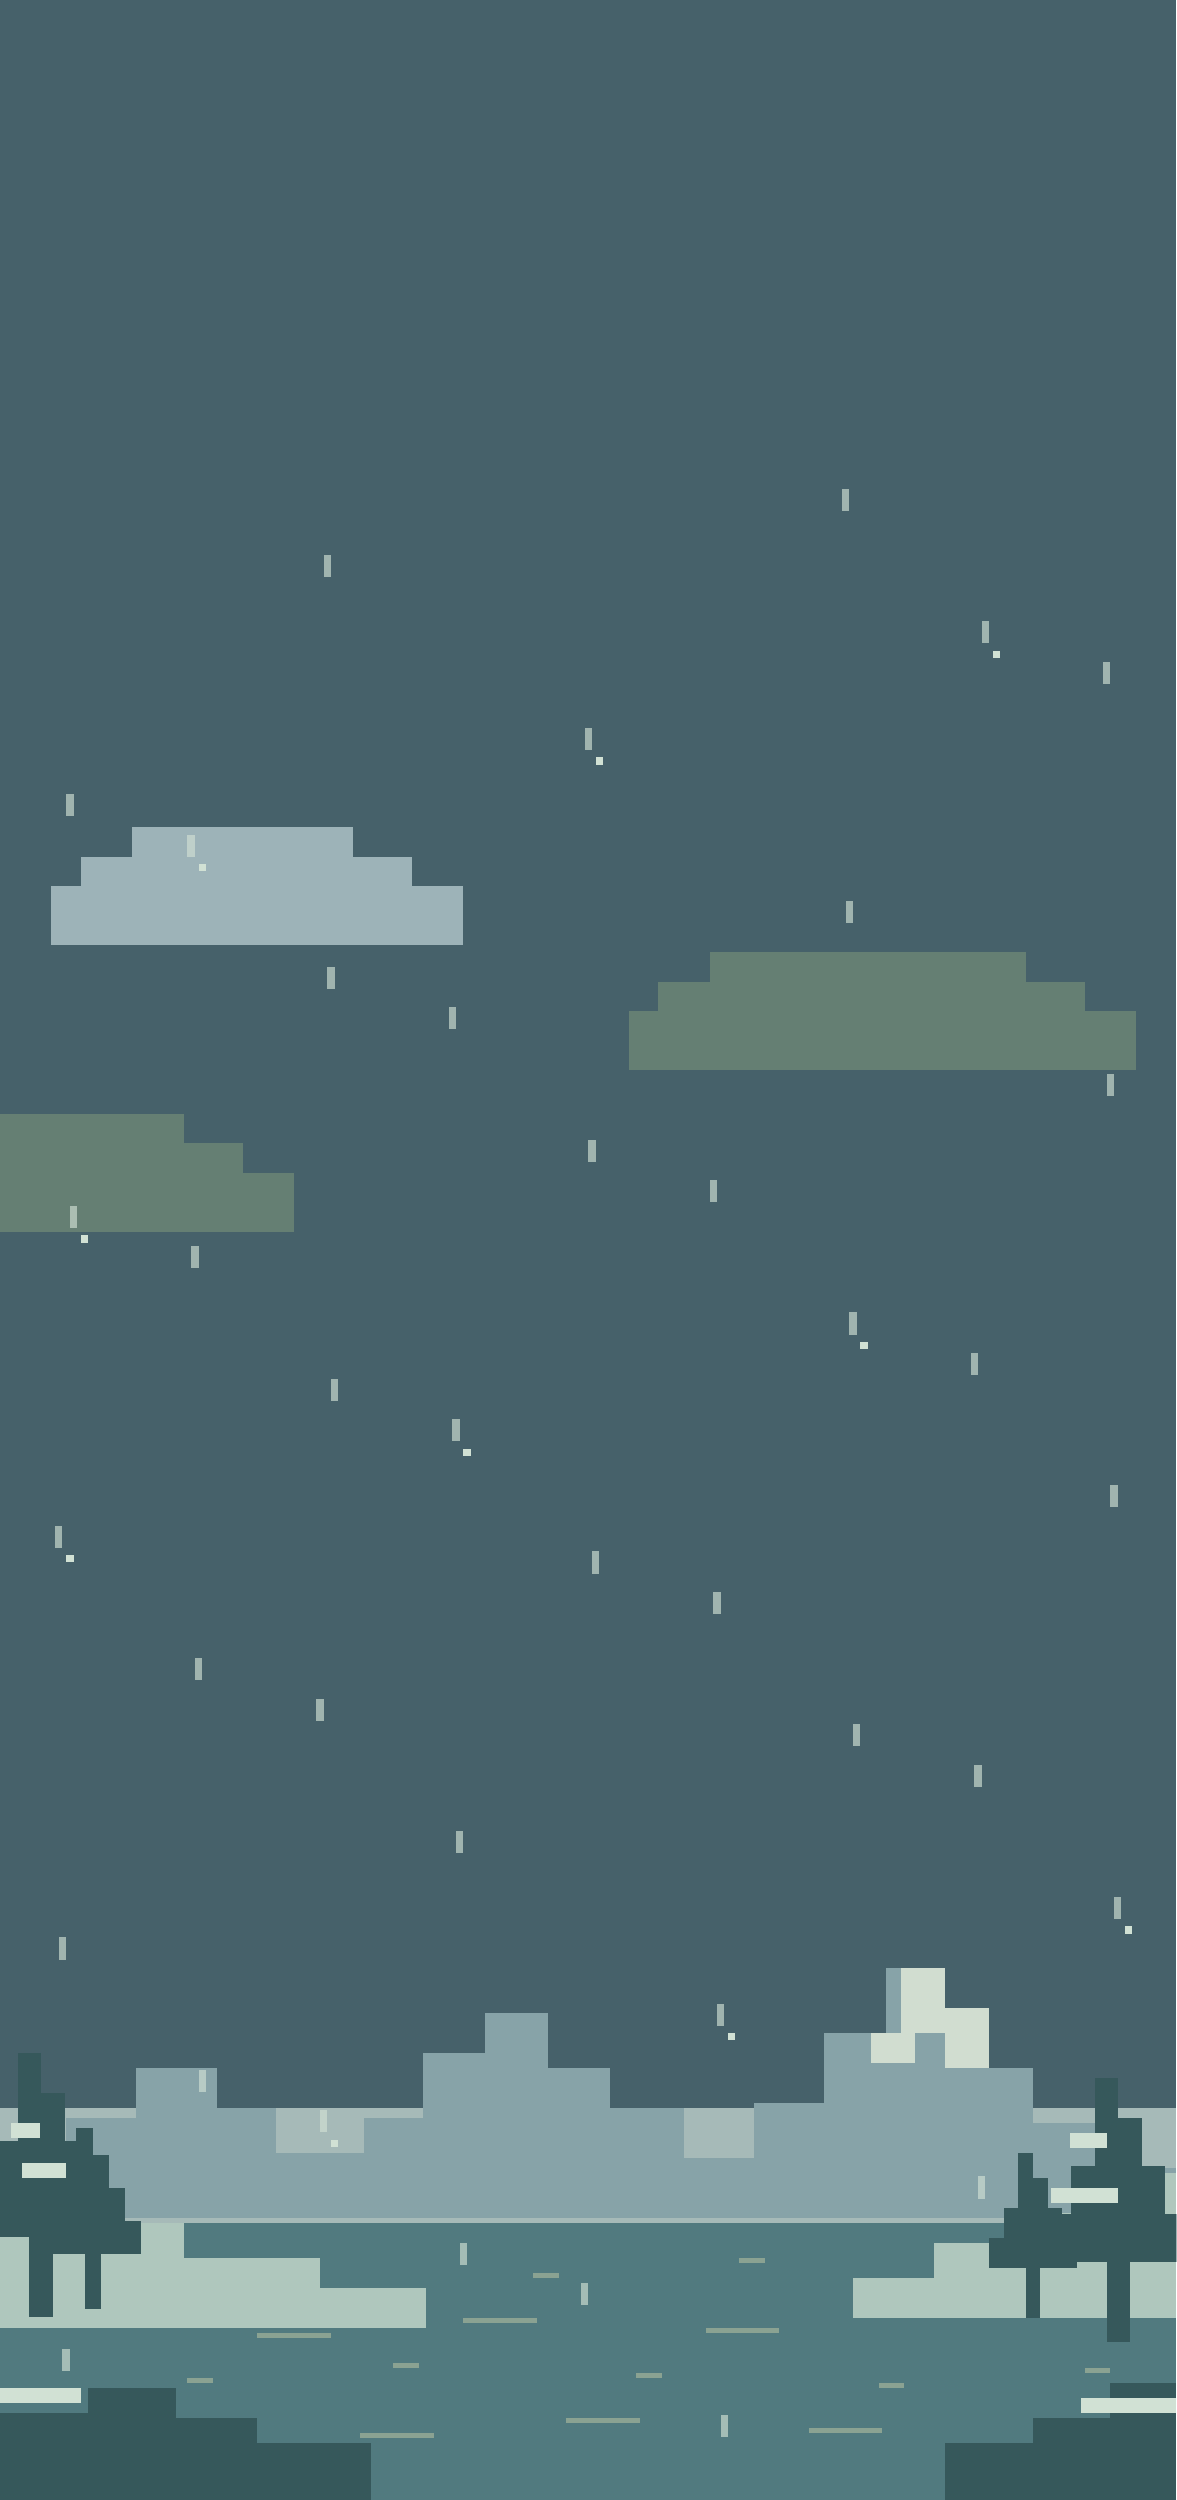
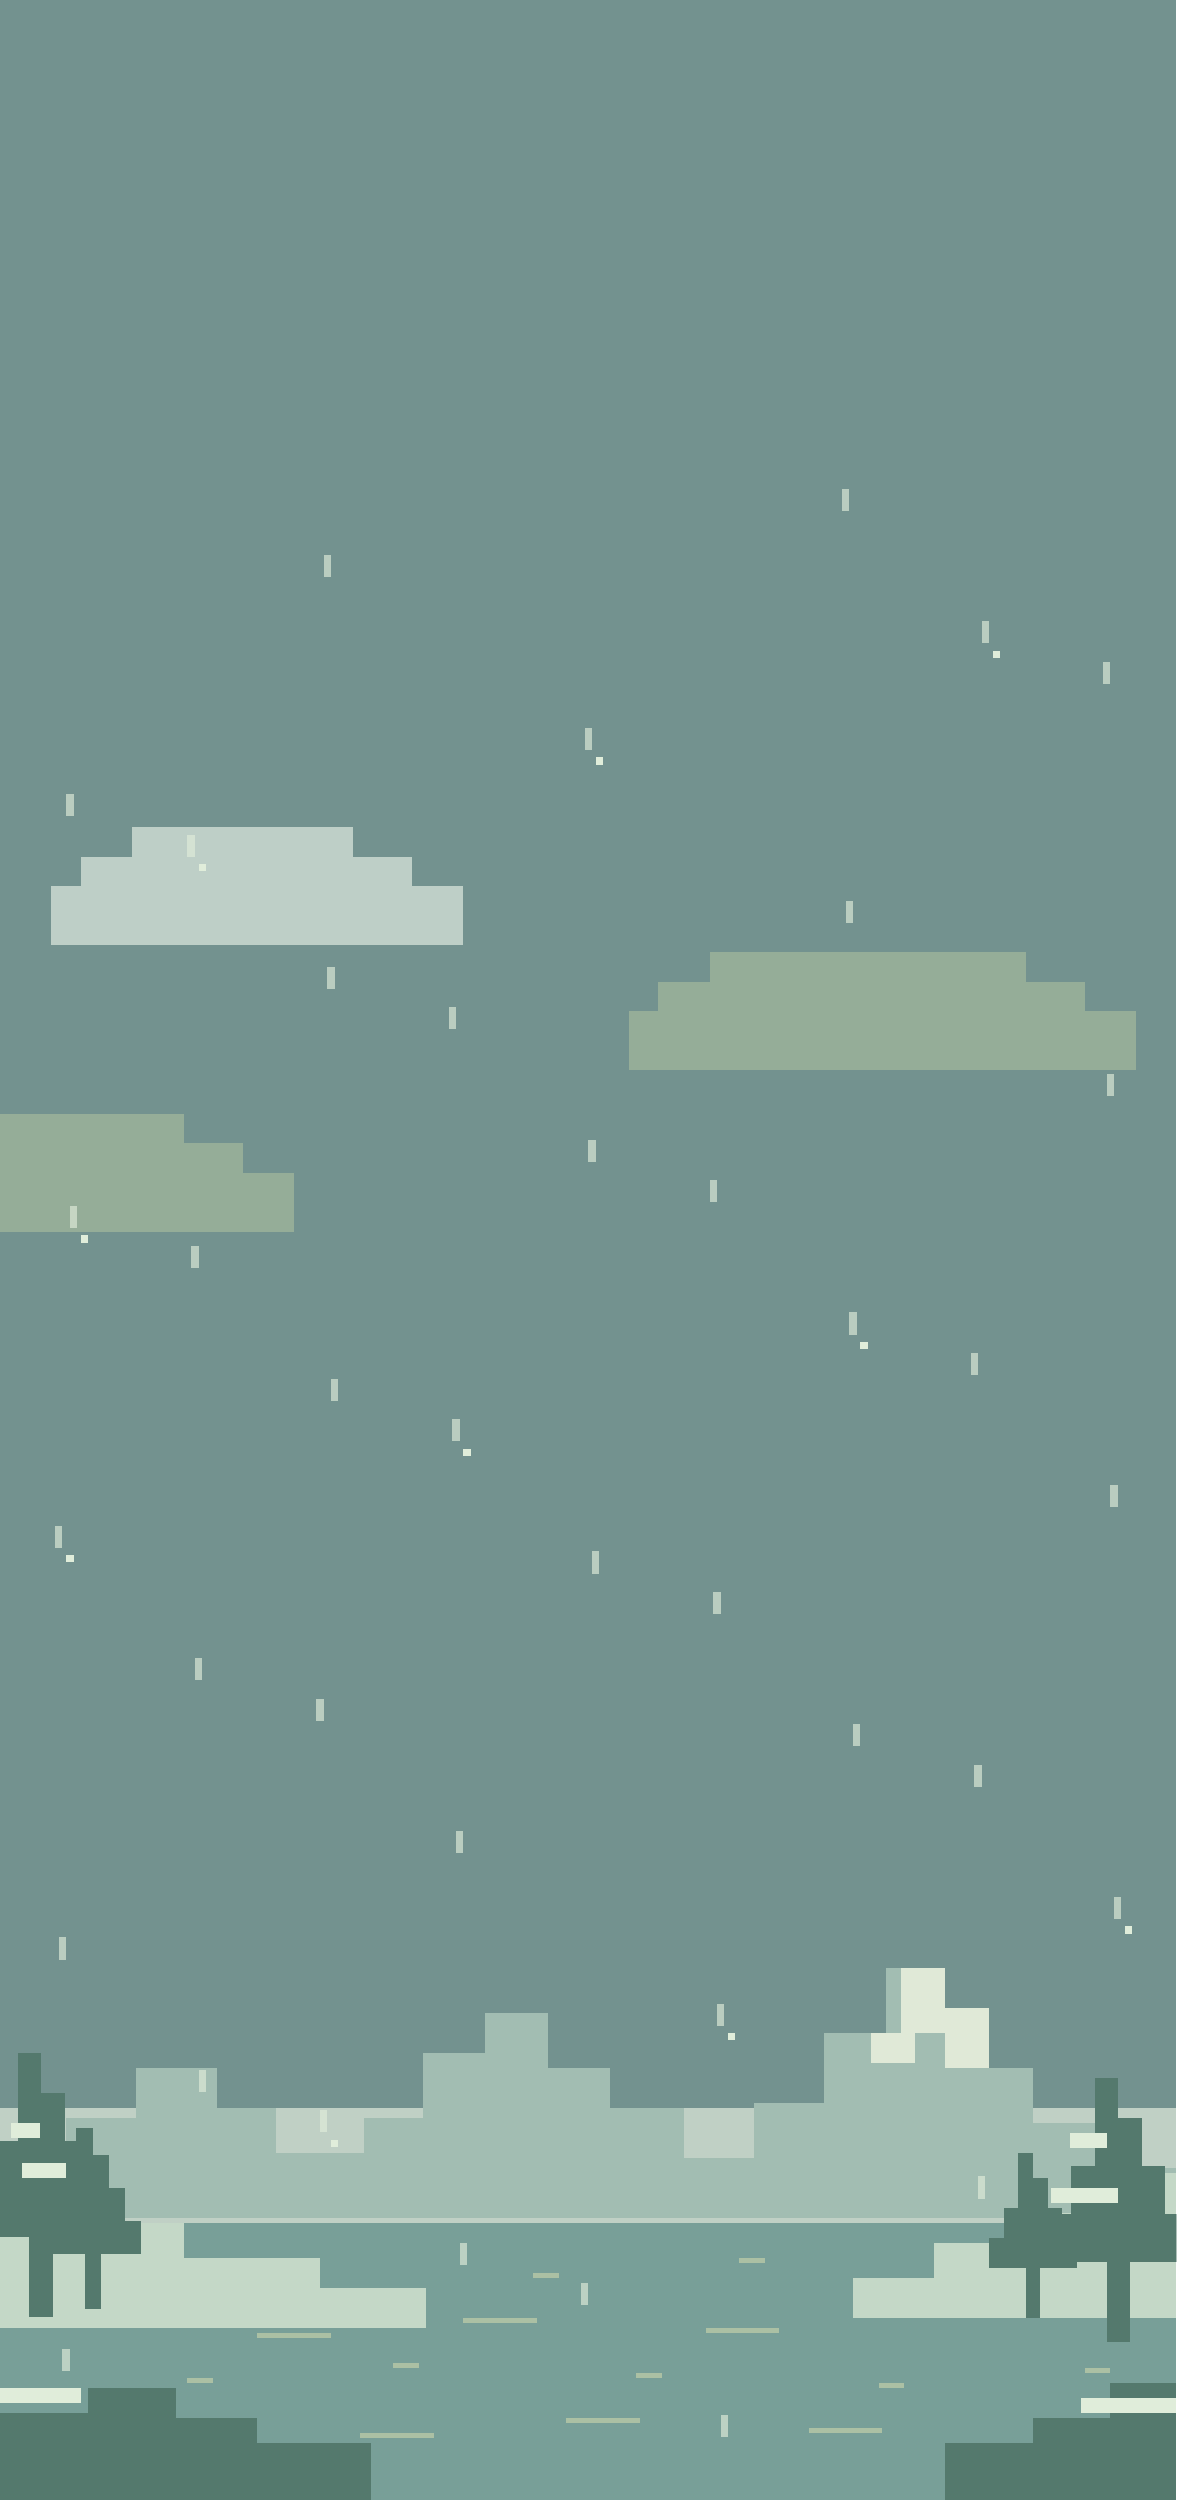
<svg xmlns="http://www.w3.org/2000/svg" viewBox="0 0 320 680" preserveAspectRatio="xMidYMid slice" shape-rendering="crispEdges" data-weather-code="66" data-period="day">
-   <rect x="0" y="0" width="320" height="680" fill="#46616a" opacity="1" />
+   <rect x="0" y="0" width="320" height="680" fill="#73928f" opacity="1" />
  <g data-layer="clouds">
-     <path d="M22 233h14v-8h60v8h16v8h14v16H14V241h8z" fill="#9db3b8" />
-     <path d="M179 267h14v-8h86v8h16v8h14v16H171V275h8z" fill="#657f73" />
-     <path d="M-35 311h14v-8h71v8h16v8h14v16H-43V319h8z" fill="#657f73" />
+     <path d="M22 233h14v-8h60v8h16v8h14v16H14V241h8z" fill="#becfc7" />
+     <path d="M179 267h14v-8h86v8h16v8h14v16H171V275h8z" fill="#95ad98" />
+     <path d="M-35 311h14v-8h71v8h16v8h14v16H-43V319h8z" fill="#95ad98" />
  </g>
  <g data-layer="terrain" transform="translate(0 470) scale(1 1.36)">
-     <rect x="0" y="76" width="320" height="79" fill="#a6bab8" opacity="1" />
+     <rect x="0" y="76" width="320" height="79" fill="#c0d0c5" opacity="1" />
    <g opacity="1">
-       <path d="M0 98V84h18v-6h19V68h22v8h16v9h24v-7h16V65h17v-8h17v11h17v8h20v10h19V75h19V61h17V48h12v8h12v12h16v11h22v9h17v10z" fill="#87a3a8" />
-       <path d="M237 61h8V48h12v8h12v12h-12v-7h-8v6h-12z" fill="#d1ddd0" />
+       <path d="M0 98V84h18v-6h19V68h22v8h16v9h24v-7h16V65h17v-8h17v11h17v8h20v10h19V75h19V61h17V48h12v8h12v12h16v11h22v9h17v10z" fill="#a2bdb2" />
+       <path d="M237 61h8V48h12v8h12v12h-12v-7h-8v6h-12z" fill="#e0e9d7" />
    </g>
-     <rect x="0" y="99" width="320" height="56" fill="#517a7f" opacity="1" />
-     <rect x="13" y="105" width="7" height="1" fill="#a2b49a" opacity="0.7" />
-     <rect x="60" y="116" width="20" height="1" fill="#a2b49a" opacity="0.7" />
-     <rect x="107" y="127" width="7" height="1" fill="#a2b49a" opacity="0.7" />
-     <rect x="154" y="138" width="20" height="1" fill="#a2b49a" opacity="0.7" />
-     <rect x="201" y="106" width="7" height="1" fill="#a2b49a" opacity="0.7" />
-     <rect x="248" y="117" width="20" height="1" fill="#a2b49a" opacity="0.7" />
-     <rect x="295" y="128" width="7" height="1" fill="#a2b49a" opacity="0.7" />
-     <rect x="32" y="139" width="20" height="1" fill="#a2b49a" opacity="0.7" />
-     <rect x="79" y="107" width="7" height="1" fill="#a2b49a" opacity="0.7" />
-     <rect x="126" y="118" width="20" height="1" fill="#a2b49a" opacity="0.7" />
-     <rect x="173" y="129" width="7" height="1" fill="#a2b49a" opacity="0.7" />
-     <rect x="220" y="140" width="20" height="1" fill="#a2b49a" opacity="0.7" />
-     <rect x="267" y="108" width="7" height="1" fill="#a2b49a" opacity="0.7" />
-     <rect x="4" y="119" width="20" height="1" fill="#a2b49a" opacity="0.7" />
-     <rect x="51" y="130" width="7" height="1" fill="#a2b49a" opacity="0.7" />
-     <rect x="98" y="141" width="20" height="1" fill="#a2b49a" opacity="0.7" />
-     <rect x="145" y="109" width="7" height="1" fill="#a2b49a" opacity="0.7" />
-     <rect x="192" y="120" width="20" height="1" fill="#a2b49a" opacity="0.7" />
-     <rect x="239" y="131" width="7" height="1" fill="#a2b49a" opacity="0.7" />
-     <rect x="286" y="142" width="20" height="1" fill="#a2b49a" opacity="0.7" />
-     <rect x="23" y="110" width="7" height="1" fill="#a2b49a" opacity="0.7" />
-     <rect x="70" y="121" width="20" height="1" fill="#a2b49a" opacity="0.7" />
-     <path fill="#afc7bd" d="M0 92h27v7h23v7h37v6h29v8H0zM320 89h-22v8h-20v6h-24v7h-22v8h88z" />
-     <g transform="translate(-8 65) scale(1.6)" fill="#36585b">
+     <rect x="0" y="99" width="320" height="56" fill="#789f98" opacity="1" />
+     <rect x="13" y="105" width="7" height="1" fill="#c0ceaa" opacity="0.7" />
+     <rect x="60" y="116" width="20" height="1" fill="#c0ceaa" opacity="0.7" />
+     <rect x="107" y="127" width="7" height="1" fill="#c0ceaa" opacity="0.7" />
+     <rect x="154" y="138" width="20" height="1" fill="#c0ceaa" opacity="0.7" />
+     <rect x="201" y="106" width="7" height="1" fill="#c0ceaa" opacity="0.7" />
+     <rect x="248" y="117" width="20" height="1" fill="#c0ceaa" opacity="0.7" />
+     <rect x="295" y="128" width="7" height="1" fill="#c0ceaa" opacity="0.7" />
+     <rect x="32" y="139" width="20" height="1" fill="#c0ceaa" opacity="0.7" />
+     <rect x="79" y="107" width="7" height="1" fill="#c0ceaa" opacity="0.7" />
+     <rect x="126" y="118" width="20" height="1" fill="#c0ceaa" opacity="0.7" />
+     <rect x="173" y="129" width="7" height="1" fill="#c0ceaa" opacity="0.7" />
+     <rect x="220" y="140" width="20" height="1" fill="#c0ceaa" opacity="0.7" />
+     <rect x="267" y="108" width="7" height="1" fill="#c0ceaa" opacity="0.7" />
+     <rect x="4" y="119" width="20" height="1" fill="#c0ceaa" opacity="0.7" />
+     <rect x="51" y="130" width="7" height="1" fill="#c0ceaa" opacity="0.7" />
+     <rect x="98" y="141" width="20" height="1" fill="#c0ceaa" opacity="0.7" />
+     <rect x="145" y="109" width="7" height="1" fill="#c0ceaa" opacity="0.7" />
+     <rect x="192" y="120" width="20" height="1" fill="#c0ceaa" opacity="0.7" />
+     <rect x="239" y="131" width="7" height="1" fill="#c0ceaa" opacity="0.7" />
+     <rect x="286" y="142" width="20" height="1" fill="#c0ceaa" opacity="0.7" />
+     <rect x="23" y="110" width="7" height="1" fill="#c0ceaa" opacity="0.7" />
+     <rect x="70" y="121" width="20" height="1" fill="#c0ceaa" opacity="0.7" />
+     <path fill="#c4d8c7" d="M0 92h27v7h23v7h37v6h29v8H0zM320 89h-22v8h-20v6h-24v7h-22v8h88z" />
+     <g transform="translate(-8 65) scale(1.6)" fill="#54796d">
      <path d="M8 0h4v5h4v6h4v6h4v6H0v-6h4v-6h4z" />
      <path d="M10 20h4v13h-4z" />
    </g>
-     <g transform="translate(12 80) scale(1.1)" fill="#36585b">
+     <g transform="translate(12 80) scale(1.1)" fill="#54796d">
      <path d="M8 0h4v5h4v6h4v6h4v6H0v-6h4v-6h4z" />
      <path d="M10 20h4v13h-4z" />
    </g>
-     <g transform="translate(285 70) scale(1.6)" fill="#36585b">
+     <g transform="translate(285 70) scale(1.6)" fill="#54796d">
      <path d="M8 0h4v5h4v6h4v6h4v6H0v-6h4v-6h4z" />
      <path d="M10 20h4v13h-4z" />
    </g>
-     <g transform="translate(269 85) scale(1)" fill="#36585b">
+     <g transform="translate(269 85) scale(1)" fill="#54796d">
      <path d="M8 0h4v5h4v6h4v6h4v6H0v-6h4v-6h4z" />
      <path d="M10 20h4v13h-4z" />
    </g>
-     <path fill="#36585b" d="M0 137h24v-5h24v6h22v5h31v12H0zM320 131h-18v7h-21v5h-24v12h63z" />
-     <g data-layer="frost" fill="#d1e1d4">
+     <path fill="#54796d" d="M0 137h24v-5h24v6h22v5h31v12H0zM320 131h-18v7h-21v5h-24v12h63z" />
+     <g data-layer="frost" fill="#e0edda">
      <path d="M3 79h8v3h-8zM6 87h12v3H6zM291 81h10v3h-10zM286 92h18v3h-18zM0 132h22v3H0zM294 134h26v3h-26z" />
    </g>
  </g>
  <g data-layer="ice">
-     <rect x="19" y="328" width="2" height="6" fill="#d1e1d4" opacity="0.65" />
-     <rect x="22" y="336" width="2" height="2" fill="#d1e1d4" opacity="1" />
-     <rect x="90" y="375" width="2" height="6" fill="#d1e1d4" opacity="0.65" />
-     <rect x="161" y="422" width="2" height="6" fill="#d1e1d4" opacity="0.65" />
-     <rect x="232" y="469" width="2" height="6" fill="#d1e1d4" opacity="0.65" />
-     <rect x="303" y="516" width="2" height="6" fill="#d1e1d4" opacity="0.65" />
-     <rect x="306" y="524" width="2" height="2" fill="#d1e1d4" opacity="1" />
-     <rect x="54" y="563" width="2" height="6" fill="#d1e1d4" opacity="0.65" />
-     <rect x="125" y="610" width="2" height="6" fill="#d1e1d4" opacity="0.65" />
-     <rect x="196" y="657" width="2" height="6" fill="#d1e1d4" opacity="0.65" />
-     <rect x="267" y="169" width="2" height="6" fill="#d1e1d4" opacity="0.65" />
-     <rect x="270" y="177" width="2" height="2" fill="#d1e1d4" opacity="1" />
-     <rect x="18" y="216" width="2" height="6" fill="#d1e1d4" opacity="0.65" />
-     <rect x="89" y="263" width="2" height="6" fill="#d1e1d4" opacity="0.65" />
-     <rect x="160" y="310" width="2" height="6" fill="#d1e1d4" opacity="0.65" />
-     <rect x="231" y="357" width="2" height="6" fill="#d1e1d4" opacity="0.65" />
-     <rect x="234" y="365" width="2" height="2" fill="#d1e1d4" opacity="1" />
-     <rect x="302" y="404" width="2" height="6" fill="#d1e1d4" opacity="0.65" />
-     <rect x="53" y="451" width="2" height="6" fill="#d1e1d4" opacity="0.65" />
-     <rect x="124" y="498" width="2" height="6" fill="#d1e1d4" opacity="0.65" />
-     <rect x="195" y="545" width="2" height="6" fill="#d1e1d4" opacity="0.65" />
-     <rect x="198" y="553" width="2" height="2" fill="#d1e1d4" opacity="1" />
-     <rect x="266" y="592" width="2" height="6" fill="#d1e1d4" opacity="0.65" />
-     <rect x="17" y="639" width="2" height="6" fill="#d1e1d4" opacity="0.65" />
-     <rect x="88" y="151" width="2" height="6" fill="#d1e1d4" opacity="0.65" />
-     <rect x="159" y="198" width="2" height="6" fill="#d1e1d4" opacity="0.65" />
-     <rect x="162" y="206" width="2" height="2" fill="#d1e1d4" opacity="1" />
-     <rect x="230" y="245" width="2" height="6" fill="#d1e1d4" opacity="0.65" />
-     <rect x="301" y="292" width="2" height="6" fill="#d1e1d4" opacity="0.65" />
-     <rect x="52" y="339" width="2" height="6" fill="#d1e1d4" opacity="0.65" />
-     <rect x="123" y="386" width="2" height="6" fill="#d1e1d4" opacity="0.65" />
-     <rect x="126" y="394" width="2" height="2" fill="#d1e1d4" opacity="1" />
-     <rect x="194" y="433" width="2" height="6" fill="#d1e1d4" opacity="0.65" />
-     <rect x="265" y="480" width="2" height="6" fill="#d1e1d4" opacity="0.65" />
-     <rect x="16" y="527" width="2" height="6" fill="#d1e1d4" opacity="0.65" />
-     <rect x="87" y="574" width="2" height="6" fill="#d1e1d4" opacity="0.65" />
-     <rect x="90" y="582" width="2" height="2" fill="#d1e1d4" opacity="1" />
-     <rect x="158" y="621" width="2" height="6" fill="#d1e1d4" opacity="0.65" />
-     <rect x="229" y="133" width="2" height="6" fill="#d1e1d4" opacity="0.65" />
-     <rect x="300" y="180" width="2" height="6" fill="#d1e1d4" opacity="0.65" />
-     <rect x="51" y="227" width="2" height="6" fill="#d1e1d4" opacity="0.65" />
-     <rect x="54" y="235" width="2" height="2" fill="#d1e1d4" opacity="1" />
-     <rect x="122" y="274" width="2" height="6" fill="#d1e1d4" opacity="0.65" />
-     <rect x="193" y="321" width="2" height="6" fill="#d1e1d4" opacity="0.65" />
-     <rect x="264" y="368" width="2" height="6" fill="#d1e1d4" opacity="0.65" />
-     <rect x="15" y="415" width="2" height="6" fill="#d1e1d4" opacity="0.65" />
-     <rect x="18" y="423" width="2" height="2" fill="#d1e1d4" opacity="1" />
-     <rect x="86" y="462" width="2" height="6" fill="#d1e1d4" opacity="0.65" />
+     <rect x="19" y="328" width="2" height="6" fill="#e0edda" opacity="0.65" />
+     <rect x="22" y="336" width="2" height="2" fill="#e0edda" opacity="1" />
+     <rect x="90" y="375" width="2" height="6" fill="#e0edda" opacity="0.65" />
+     <rect x="161" y="422" width="2" height="6" fill="#e0edda" opacity="0.65" />
+     <rect x="232" y="469" width="2" height="6" fill="#e0edda" opacity="0.65" />
+     <rect x="303" y="516" width="2" height="6" fill="#e0edda" opacity="0.65" />
+     <rect x="306" y="524" width="2" height="2" fill="#e0edda" opacity="1" />
+     <rect x="54" y="563" width="2" height="6" fill="#e0edda" opacity="0.65" />
+     <rect x="125" y="610" width="2" height="6" fill="#e0edda" opacity="0.65" />
+     <rect x="196" y="657" width="2" height="6" fill="#e0edda" opacity="0.65" />
+     <rect x="267" y="169" width="2" height="6" fill="#e0edda" opacity="0.65" />
+     <rect x="270" y="177" width="2" height="2" fill="#e0edda" opacity="1" />
+     <rect x="18" y="216" width="2" height="6" fill="#e0edda" opacity="0.65" />
+     <rect x="89" y="263" width="2" height="6" fill="#e0edda" opacity="0.65" />
+     <rect x="160" y="310" width="2" height="6" fill="#e0edda" opacity="0.65" />
+     <rect x="231" y="357" width="2" height="6" fill="#e0edda" opacity="0.65" />
+     <rect x="234" y="365" width="2" height="2" fill="#e0edda" opacity="1" />
+     <rect x="302" y="404" width="2" height="6" fill="#e0edda" opacity="0.65" />
+     <rect x="53" y="451" width="2" height="6" fill="#e0edda" opacity="0.65" />
+     <rect x="124" y="498" width="2" height="6" fill="#e0edda" opacity="0.65" />
+     <rect x="195" y="545" width="2" height="6" fill="#e0edda" opacity="0.65" />
+     <rect x="198" y="553" width="2" height="2" fill="#e0edda" opacity="1" />
+     <rect x="266" y="592" width="2" height="6" fill="#e0edda" opacity="0.65" />
+     <rect x="17" y="639" width="2" height="6" fill="#e0edda" opacity="0.65" />
+     <rect x="88" y="151" width="2" height="6" fill="#e0edda" opacity="0.65" />
+     <rect x="159" y="198" width="2" height="6" fill="#e0edda" opacity="0.65" />
+     <rect x="162" y="206" width="2" height="2" fill="#e0edda" opacity="1" />
+     <rect x="230" y="245" width="2" height="6" fill="#e0edda" opacity="0.65" />
+     <rect x="301" y="292" width="2" height="6" fill="#e0edda" opacity="0.65" />
+     <rect x="52" y="339" width="2" height="6" fill="#e0edda" opacity="0.65" />
+     <rect x="123" y="386" width="2" height="6" fill="#e0edda" opacity="0.65" />
+     <rect x="126" y="394" width="2" height="2" fill="#e0edda" opacity="1" />
+     <rect x="194" y="433" width="2" height="6" fill="#e0edda" opacity="0.65" />
+     <rect x="265" y="480" width="2" height="6" fill="#e0edda" opacity="0.65" />
+     <rect x="16" y="527" width="2" height="6" fill="#e0edda" opacity="0.65" />
+     <rect x="87" y="574" width="2" height="6" fill="#e0edda" opacity="0.65" />
+     <rect x="90" y="582" width="2" height="2" fill="#e0edda" opacity="1" />
+     <rect x="158" y="621" width="2" height="6" fill="#e0edda" opacity="0.65" />
+     <rect x="229" y="133" width="2" height="6" fill="#e0edda" opacity="0.65" />
+     <rect x="300" y="180" width="2" height="6" fill="#e0edda" opacity="0.65" />
+     <rect x="51" y="227" width="2" height="6" fill="#e0edda" opacity="0.65" />
+     <rect x="54" y="235" width="2" height="2" fill="#e0edda" opacity="1" />
+     <rect x="122" y="274" width="2" height="6" fill="#e0edda" opacity="0.65" />
+     <rect x="193" y="321" width="2" height="6" fill="#e0edda" opacity="0.65" />
+     <rect x="264" y="368" width="2" height="6" fill="#e0edda" opacity="0.65" />
+     <rect x="15" y="415" width="2" height="6" fill="#e0edda" opacity="0.65" />
+     <rect x="18" y="423" width="2" height="2" fill="#e0edda" opacity="1" />
+     <rect x="86" y="462" width="2" height="6" fill="#e0edda" opacity="0.65" />
  </g>
</svg>
